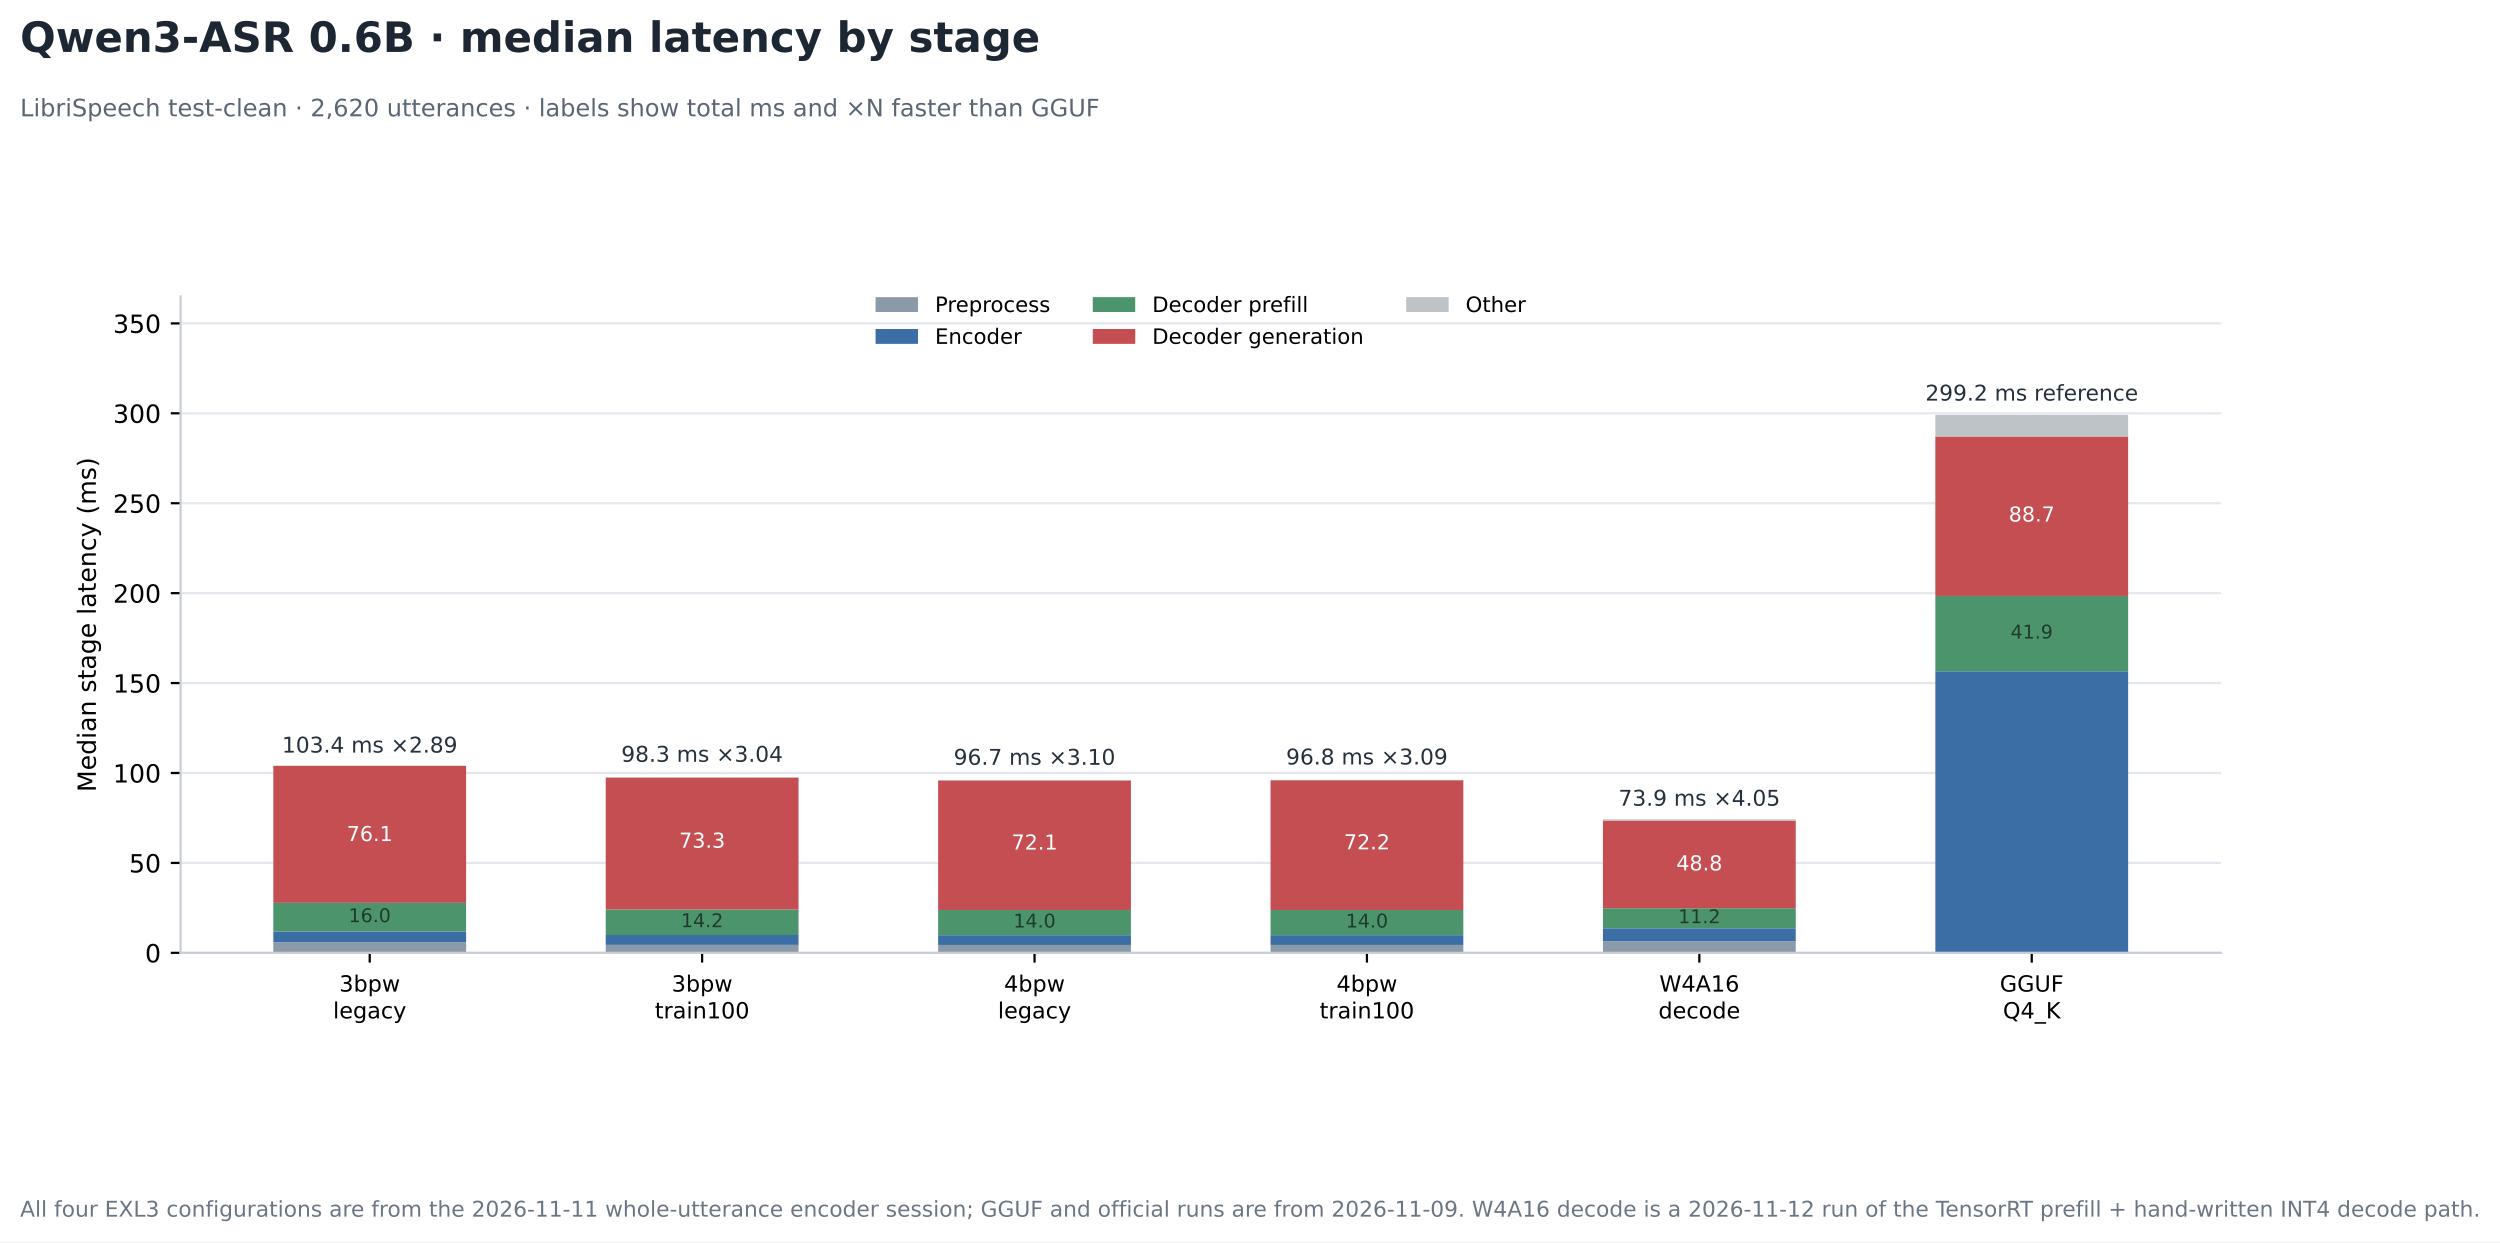
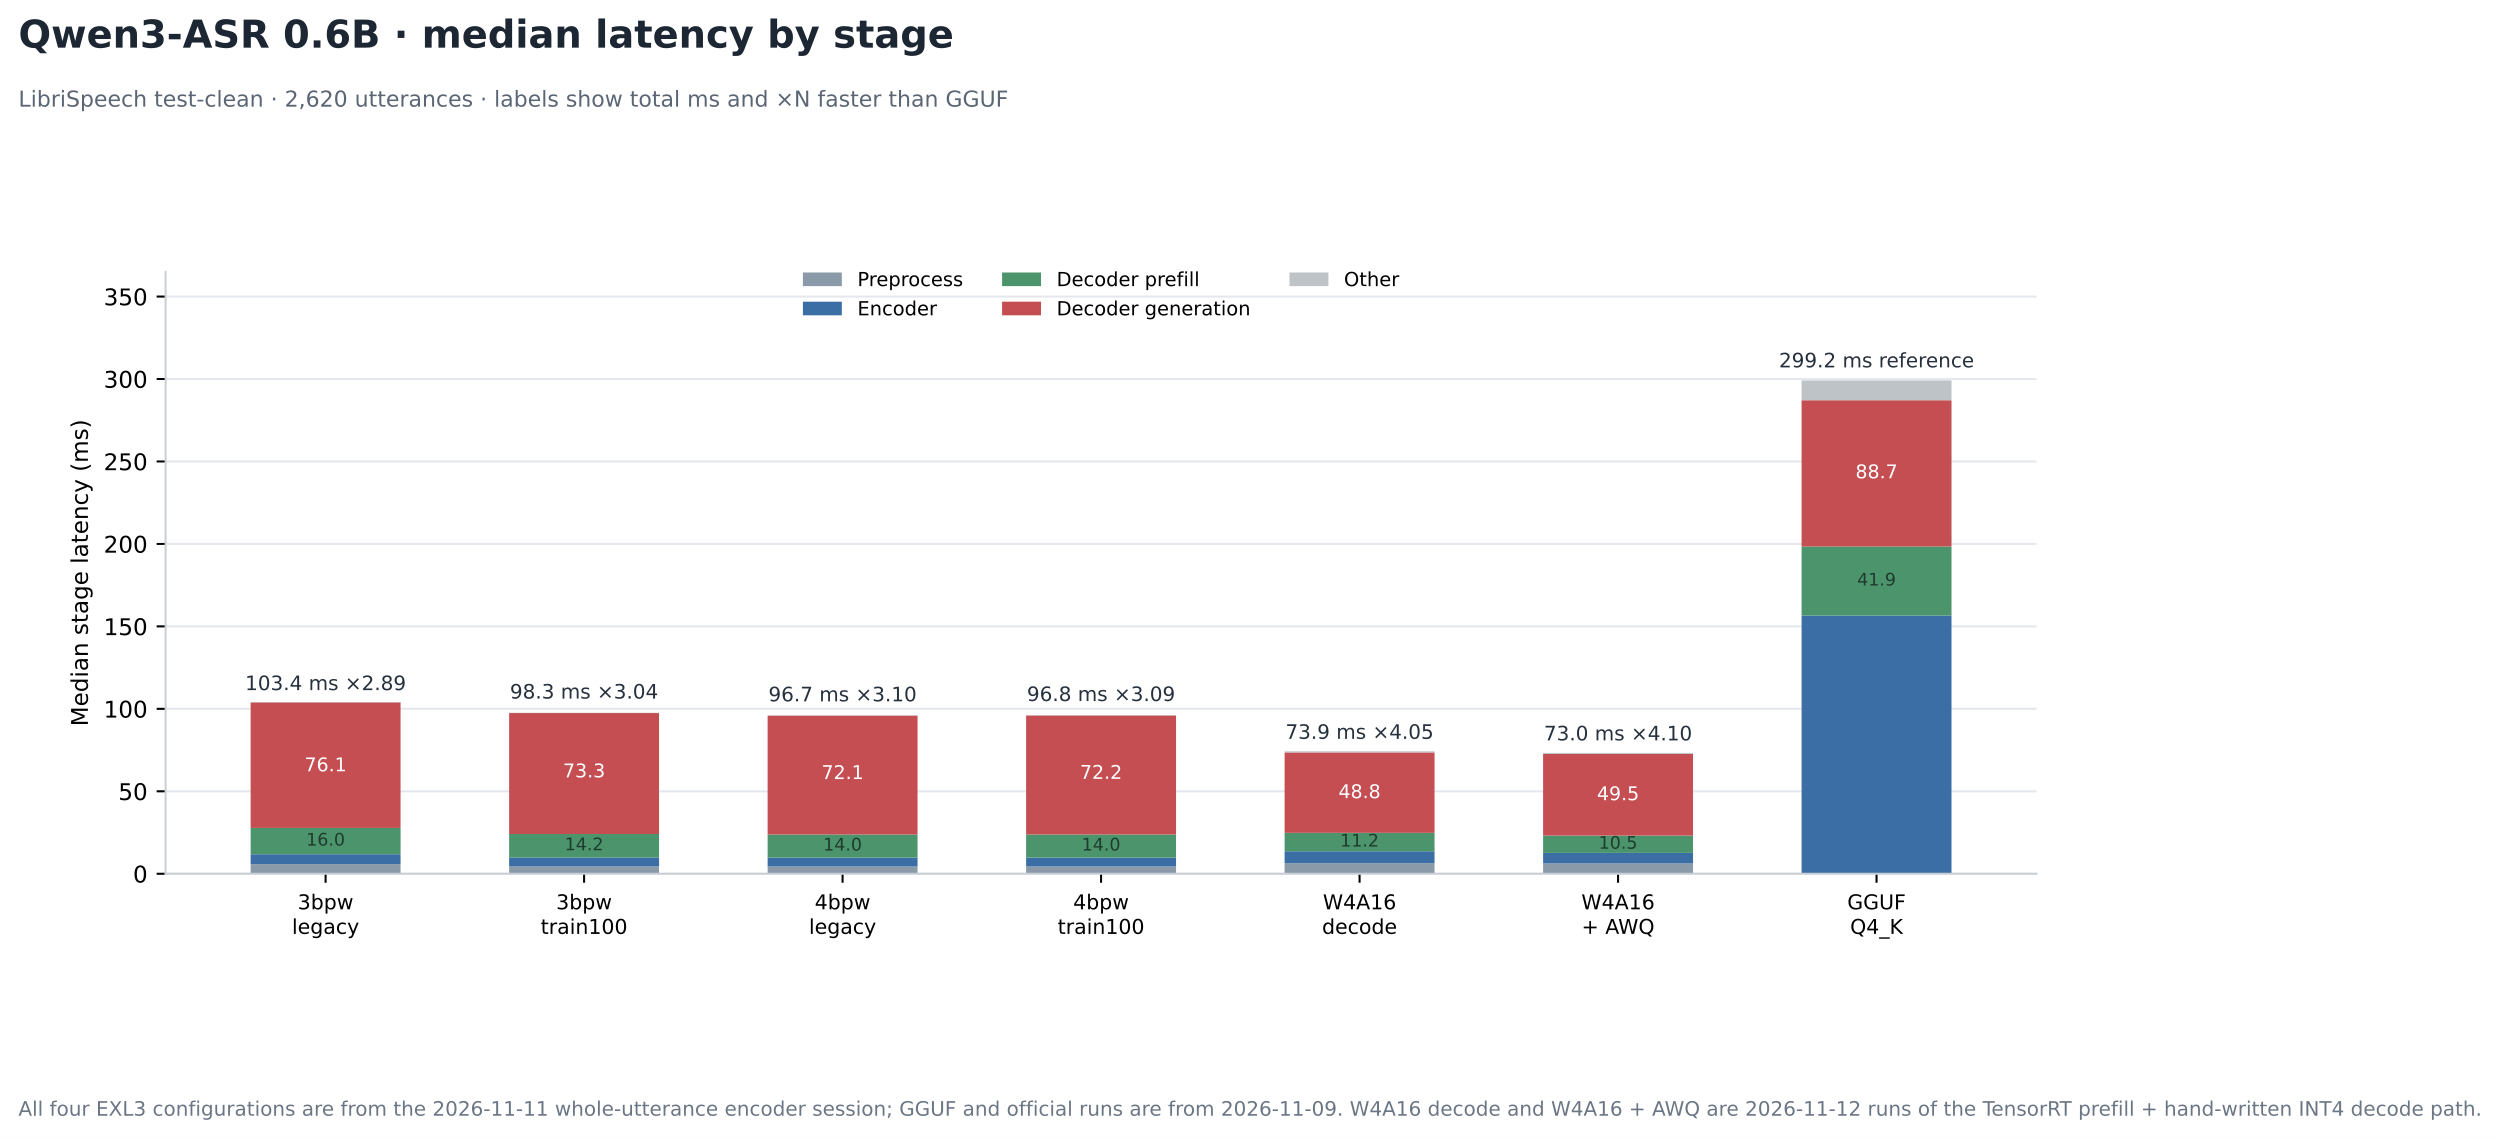
- <svg xmlns="http://www.w3.org/2000/svg" xmlns:xlink="http://www.w3.org/1999/xlink" width="895.104pt" height="444.695pt" viewBox="0 0 895.104 444.695" version="1.1">
+ <svg xmlns="http://www.w3.org/2000/svg" xmlns:xlink="http://www.w3.org/1999/xlink" width="976.117pt" height="444.695pt" viewBox="0 0 976.117 444.695" version="1.1">
  <defs>
    <style type="text/css">*{stroke-linejoin: round; stroke-linecap: butt}</style>
  </defs>
  <g id="figure_1">
    <g id="patch_1">
-       <path d="M 0 444.695 L 895.104 444.695 L 895.104 0 L 0 0 z " style="fill: #ffffff" />
+       <path d="M 0 444.695 L 976.117 444.695 L 976.117 0 L 0 0 z " style="fill: #ffffff" />
    </g>
    <g id="axes_1">
      <g id="patch_2">
        <path d="M 64.656 341.158 L 795.168 341.158 L 795.168 106.15 L 64.656 106.15 z " style="fill: #ffffff" />
      </g>
      <g id="matplotlib.axis_1">
        <g id="xtick_1">
          <g id="line2d_1">
            <defs>
-               <path id="m7bd6cb1a7a" d="M 0 0 L 0 3.5 " style="stroke: #000000; stroke-width: 0.8" />
+               <path id="m8235c8319e" d="M 0 0 L 0 3.5 " style="stroke: #000000; stroke-width: 0.8" />
            </defs>
            <g>
-               <use xlink:href="#m7bd6cb1a7a" x="132.375" y="341.158" style="stroke: #000000; stroke-width: 0.8" />
+               <use xlink:href="#m8235c8319e" x="127.13" y="341.158" style="stroke: #000000; stroke-width: 0.8" />
            </g>
          </g>
          <g id="text_1">
-             <text style="font-size: 8px; font-family: 'DejaVu Sans'" transform="translate(121.4803 355.0372)">3bpw</text>
-             <text style="font-size: 8px; font-family: 'DejaVu Sans'" transform="translate(119.2453 364.6394)">legacy</text>
+             <text style="font-size: 8px; font-family: 'DejaVu Sans'" transform="translate(116.235 355.0372)">3bpw</text>
+             <text style="font-size: 8px; font-family: 'DejaVu Sans'" transform="translate(114 364.6394)">legacy</text>
          </g>
        </g>
        <g id="xtick_2">
          <g id="line2d_2">
            <g>
-               <use xlink:href="#m7bd6cb1a7a" x="251.39" y="341.158" style="stroke: #000000; stroke-width: 0.8" />
+               <use xlink:href="#m8235c8319e" x="228.057" y="341.158" style="stroke: #000000; stroke-width: 0.8" />
            </g>
          </g>
          <g id="text_2">
-             <text style="font-size: 8px; font-family: 'DejaVu Sans'" transform="translate(240.495 355.0372)">3bpw</text>
-             <text style="font-size: 8px; font-family: 'DejaVu Sans'" transform="translate(234.445 364.6394)">train100</text>
+             <text style="font-size: 8px; font-family: 'DejaVu Sans'" transform="translate(217.1623 355.0372)">3bpw</text>
+             <text style="font-size: 8px; font-family: 'DejaVu Sans'" transform="translate(211.1123 364.6394)">train100</text>
          </g>
        </g>
        <g id="xtick_3">
          <g id="line2d_3">
            <g>
-               <use xlink:href="#m7bd6cb1a7a" x="370.405" y="341.158" style="stroke: #000000; stroke-width: 0.8" />
+               <use xlink:href="#m8235c8319e" x="328.985" y="341.158" style="stroke: #000000; stroke-width: 0.8" />
            </g>
          </g>
          <g id="text_3">
-             <text style="font-size: 8px; font-family: 'DejaVu Sans'" transform="translate(359.5097 355.0372)">4bpw</text>
-             <text style="font-size: 8px; font-family: 'DejaVu Sans'" transform="translate(357.2747 364.6394)">legacy</text>
+             <text style="font-size: 8px; font-family: 'DejaVu Sans'" transform="translate(318.0897 355.0372)">4bpw</text>
+             <text style="font-size: 8px; font-family: 'DejaVu Sans'" transform="translate(315.8547 364.6394)">legacy</text>
          </g>
        </g>
        <g id="xtick_4">
          <g id="line2d_4">
            <g>
-               <use xlink:href="#m7bd6cb1a7a" x="489.419" y="341.158" style="stroke: #000000; stroke-width: 0.8" />
+               <use xlink:href="#m8235c8319e" x="429.912" y="341.158" style="stroke: #000000; stroke-width: 0.8" />
            </g>
          </g>
          <g id="text_4">
-             <text style="font-size: 8px; font-family: 'DejaVu Sans'" transform="translate(478.5243 355.0372)">4bpw</text>
-             <text style="font-size: 8px; font-family: 'DejaVu Sans'" transform="translate(472.4743 364.6394)">train100</text>
+             <text style="font-size: 8px; font-family: 'DejaVu Sans'" transform="translate(419.017 355.0372)">4bpw</text>
+             <text style="font-size: 8px; font-family: 'DejaVu Sans'" transform="translate(412.967 364.6394)">train100</text>
          </g>
        </g>
        <g id="xtick_5">
          <g id="line2d_5">
            <g>
-               <use xlink:href="#m7bd6cb1a7a" x="608.434" y="341.158" style="stroke: #000000; stroke-width: 0.8" />
+               <use xlink:href="#m8235c8319e" x="530.839" y="341.158" style="stroke: #000000; stroke-width: 0.8" />
            </g>
          </g>
          <g id="text_5">
-             <text style="font-size: 8px; font-family: 'DejaVu Sans'" transform="translate(594.1077 355.0366)">W4A16</text>
-             <text style="font-size: 8px; font-family: 'DejaVu Sans'" transform="translate(593.7859 364.6388)">decode</text>
+             <text style="font-size: 8px; font-family: 'DejaVu Sans'" transform="translate(516.5131 355.0366)">W4A16</text>
+             <text style="font-size: 8px; font-family: 'DejaVu Sans'" transform="translate(516.1912 364.6388)">decode</text>
          </g>
        </g>
        <g id="xtick_6">
          <g id="line2d_6">
            <g>
-               <use xlink:href="#m7bd6cb1a7a" x="727.449" y="341.158" style="stroke: #000000; stroke-width: 0.8" />
+               <use xlink:href="#m8235c8319e" x="631.767" y="341.158" style="stroke: #000000; stroke-width: 0.8" />
            </g>
          </g>
          <g id="text_6">
-             <text style="font-size: 8px; font-family: 'DejaVu Sans'" transform="translate(716.0218 355.0366)">GGUF</text>
-             <text style="font-size: 8px; font-family: 'DejaVu Sans'" transform="translate(717.1318 364.6381)">Q4_K</text>
+             <text style="font-size: 8px; font-family: 'DejaVu Sans'" transform="translate(617.4404 355.0366)">W4A16</text>
+             <text style="font-size: 8px; font-family: 'DejaVu Sans'" transform="translate(617.5223 364.6381)">+ AWQ</text>
+           </g>
+         </g>
+         <g id="xtick_7">
+           <g id="line2d_7">
+             <g>
+               <use xlink:href="#m8235c8319e" x="732.694" y="341.158" style="stroke: #000000; stroke-width: 0.8" />
+             </g>
+           </g>
+           <g id="text_7">
+             <text style="font-size: 8px; font-family: 'DejaVu Sans'" transform="translate(721.2671 355.0366)">GGUF</text>
+             <text style="font-size: 8px; font-family: 'DejaVu Sans'" transform="translate(722.3771 364.6381)">Q4_K</text>
          </g>
        </g>
      </g>
      <g id="matplotlib.axis_2">
        <g id="ytick_1">
-           <g id="line2d_7">
-             <path d="M 64.656 341.158 L 795.168 341.158 " clip-path="url(#p4c68de2c28)" style="fill: none; stroke: #e4e8ee; stroke-width: 0.8; stroke-linecap: square" />
-           </g>
          <g id="line2d_8">
+             <path d="M 64.656 341.158 L 795.168 341.158 " clip-path="url(#pb637e275da)" style="fill: none; stroke: #e4e8ee; stroke-width: 0.8; stroke-linecap: square" />
+           </g>
+           <g id="line2d_9">
            <defs>
-               <path id="mef4cc6f4bd" d="M 0 0 L -3.5 0 " style="stroke: #000000; stroke-width: 0.8" />
+               <path id="m423fadaa84" d="M 0 0 L -3.5 0 " style="stroke: #000000; stroke-width: 0.8" />
            </defs>
            <g>
-               <use xlink:href="#mef4cc6f4bd" x="64.656" y="341.158" style="stroke: #000000; stroke-width: 0.8" />
-             </g>
-           </g>
-           <g id="text_7">
+               <use xlink:href="#m423fadaa84" x="64.656" y="341.158" style="stroke: #000000; stroke-width: 0.8" />
+             </g>
+           </g>
+           <g id="text_8">
            <text style="font-size: 9px; font-family: 'DejaVu Sans'; text-anchor: end" x="57.656" y="344.577" transform="rotate(-0 57.656 344.5766)">0</text>
          </g>
        </g>
        <g id="ytick_2">
-           <g id="line2d_9">
-             <path d="M 64.656 308.962 L 795.168 308.962 " clip-path="url(#p4c68de2c28)" style="fill: none; stroke: #e4e8ee; stroke-width: 0.8; stroke-linecap: square" />
-           </g>
          <g id="line2d_10">
-             <g>
-               <use xlink:href="#mef4cc6f4bd" x="64.656" y="308.962" style="stroke: #000000; stroke-width: 0.8" />
-             </g>
-           </g>
-           <g id="text_8">
+             <path d="M 64.656 308.962 L 795.168 308.962 " clip-path="url(#pb637e275da)" style="fill: none; stroke: #e4e8ee; stroke-width: 0.8; stroke-linecap: square" />
+           </g>
+           <g id="line2d_11">
+             <g>
+               <use xlink:href="#m423fadaa84" x="64.656" y="308.962" style="stroke: #000000; stroke-width: 0.8" />
+             </g>
+           </g>
+           <g id="text_9">
            <text style="font-size: 9px; font-family: 'DejaVu Sans'; text-anchor: end" x="57.656" y="312.381" transform="rotate(-0 57.656 312.3806)">50</text>
          </g>
        </g>
        <g id="ytick_3">
-           <g id="line2d_11">
-             <path d="M 64.656 276.766 L 795.168 276.766 " clip-path="url(#p4c68de2c28)" style="fill: none; stroke: #e4e8ee; stroke-width: 0.8; stroke-linecap: square" />
-           </g>
          <g id="line2d_12">
-             <g>
-               <use xlink:href="#mef4cc6f4bd" x="64.656" y="276.766" style="stroke: #000000; stroke-width: 0.8" />
-             </g>
-           </g>
-           <g id="text_9">
+             <path d="M 64.656 276.766 L 795.168 276.766 " clip-path="url(#pb637e275da)" style="fill: none; stroke: #e4e8ee; stroke-width: 0.8; stroke-linecap: square" />
+           </g>
+           <g id="line2d_13">
+             <g>
+               <use xlink:href="#m423fadaa84" x="64.656" y="276.766" style="stroke: #000000; stroke-width: 0.8" />
+             </g>
+           </g>
+           <g id="text_10">
            <text style="font-size: 9px; font-family: 'DejaVu Sans'; text-anchor: end" x="57.656" y="280.185" transform="rotate(-0 57.656 280.1847)">100</text>
          </g>
        </g>
        <g id="ytick_4">
-           <g id="line2d_13">
-             <path d="M 64.656 244.57 L 795.168 244.57 " clip-path="url(#p4c68de2c28)" style="fill: none; stroke: #e4e8ee; stroke-width: 0.8; stroke-linecap: square" />
-           </g>
          <g id="line2d_14">
-             <g>
-               <use xlink:href="#mef4cc6f4bd" x="64.656" y="244.57" style="stroke: #000000; stroke-width: 0.8" />
-             </g>
-           </g>
-           <g id="text_10">
+             <path d="M 64.656 244.57 L 795.168 244.57 " clip-path="url(#pb637e275da)" style="fill: none; stroke: #e4e8ee; stroke-width: 0.8; stroke-linecap: square" />
+           </g>
+           <g id="line2d_15">
+             <g>
+               <use xlink:href="#m423fadaa84" x="64.656" y="244.57" style="stroke: #000000; stroke-width: 0.8" />
+             </g>
+           </g>
+           <g id="text_11">
            <text style="font-size: 9px; font-family: 'DejaVu Sans'; text-anchor: end" x="57.656" y="247.989" transform="rotate(-0 57.656 247.9887)">150</text>
          </g>
        </g>
        <g id="ytick_5">
-           <g id="line2d_15">
-             <path d="M 64.656 212.374 L 795.168 212.374 " clip-path="url(#p4c68de2c28)" style="fill: none; stroke: #e4e8ee; stroke-width: 0.8; stroke-linecap: square" />
-           </g>
          <g id="line2d_16">
-             <g>
-               <use xlink:href="#mef4cc6f4bd" x="64.656" y="212.374" style="stroke: #000000; stroke-width: 0.8" />
-             </g>
-           </g>
-           <g id="text_11">
+             <path d="M 64.656 212.374 L 795.168 212.374 " clip-path="url(#pb637e275da)" style="fill: none; stroke: #e4e8ee; stroke-width: 0.8; stroke-linecap: square" />
+           </g>
+           <g id="line2d_17">
+             <g>
+               <use xlink:href="#m423fadaa84" x="64.656" y="212.374" style="stroke: #000000; stroke-width: 0.8" />
+             </g>
+           </g>
+           <g id="text_12">
            <text style="font-size: 9px; font-family: 'DejaVu Sans'; text-anchor: end" x="57.656" y="215.793" transform="rotate(-0 57.656 215.7928)">200</text>
          </g>
        </g>
        <g id="ytick_6">
-           <g id="line2d_17">
-             <path d="M 64.656 180.178 L 795.168 180.178 " clip-path="url(#p4c68de2c28)" style="fill: none; stroke: #e4e8ee; stroke-width: 0.8; stroke-linecap: square" />
-           </g>
          <g id="line2d_18">
-             <g>
-               <use xlink:href="#mef4cc6f4bd" x="64.656" y="180.178" style="stroke: #000000; stroke-width: 0.8" />
-             </g>
-           </g>
-           <g id="text_12">
+             <path d="M 64.656 180.178 L 795.168 180.178 " clip-path="url(#pb637e275da)" style="fill: none; stroke: #e4e8ee; stroke-width: 0.8; stroke-linecap: square" />
+           </g>
+           <g id="line2d_19">
+             <g>
+               <use xlink:href="#m423fadaa84" x="64.656" y="180.178" style="stroke: #000000; stroke-width: 0.8" />
+             </g>
+           </g>
+           <g id="text_13">
            <text style="font-size: 9px; font-family: 'DejaVu Sans'; text-anchor: end" x="57.656" y="183.597" transform="rotate(-0 57.656 183.5968)">250</text>
          </g>
        </g>
        <g id="ytick_7">
-           <g id="line2d_19">
-             <path d="M 64.656 147.982 L 795.168 147.982 " clip-path="url(#p4c68de2c28)" style="fill: none; stroke: #e4e8ee; stroke-width: 0.8; stroke-linecap: square" />
-           </g>
          <g id="line2d_20">
-             <g>
-               <use xlink:href="#mef4cc6f4bd" x="64.656" y="147.982" style="stroke: #000000; stroke-width: 0.8" />
-             </g>
-           </g>
-           <g id="text_13">
+             <path d="M 64.656 147.982 L 795.168 147.982 " clip-path="url(#pb637e275da)" style="fill: none; stroke: #e4e8ee; stroke-width: 0.8; stroke-linecap: square" />
+           </g>
+           <g id="line2d_21">
+             <g>
+               <use xlink:href="#m423fadaa84" x="64.656" y="147.982" style="stroke: #000000; stroke-width: 0.8" />
+             </g>
+           </g>
+           <g id="text_14">
            <text style="font-size: 9px; font-family: 'DejaVu Sans'; text-anchor: end" x="57.656" y="151.401" transform="rotate(-0 57.656 151.4009)">300</text>
          </g>
        </g>
        <g id="ytick_8">
-           <g id="line2d_21">
-             <path d="M 64.656 115.786 L 795.168 115.786 " clip-path="url(#p4c68de2c28)" style="fill: none; stroke: #e4e8ee; stroke-width: 0.8; stroke-linecap: square" />
-           </g>
          <g id="line2d_22">
-             <g>
-               <use xlink:href="#mef4cc6f4bd" x="64.656" y="115.786" style="stroke: #000000; stroke-width: 0.8" />
-             </g>
-           </g>
-           <g id="text_14">
+             <path d="M 64.656 115.786 L 795.168 115.786 " clip-path="url(#pb637e275da)" style="fill: none; stroke: #e4e8ee; stroke-width: 0.8; stroke-linecap: square" />
+           </g>
+           <g id="line2d_23">
+             <g>
+               <use xlink:href="#m423fadaa84" x="64.656" y="115.786" style="stroke: #000000; stroke-width: 0.8" />
+             </g>
+           </g>
+           <g id="text_15">
            <text style="font-size: 9px; font-family: 'DejaVu Sans'; text-anchor: end" x="57.656" y="119.205" transform="rotate(-0 57.656 119.2049)">350</text>
          </g>
        </g>
-         <g id="text_15">
+         <g id="text_16">
          <text style="font-size: 9px; font-family: 'DejaVu Sans'; text-anchor: middle" x="34.315" y="223.654" transform="rotate(-90 34.31514 223.6537)">Median stage latency (ms)</text>
        </g>
      </g>
      <g id="patch_3">
-         <path d="M 97.861 341.158 L 166.89 341.158 L 166.89 337.394 L 97.861 337.394 z " clip-path="url(#p4c68de2c28)" style="fill: #8b9aa8" />
+         <path d="M 97.861 341.158 L 156.399 341.158 L 156.399 337.394 L 97.861 337.394 z " clip-path="url(#pb637e275da)" style="fill: #8b9aa8" />
      </g>
      <g id="patch_4">
-         <path d="M 216.876 341.158 L 285.904 341.158 L 285.904 338.305 L 216.876 338.305 z " clip-path="url(#p4c68de2c28)" style="fill: #8b9aa8" />
+         <path d="M 198.788 341.158 L 257.326 341.158 L 257.326 338.305 L 198.788 338.305 z " clip-path="url(#pb637e275da)" style="fill: #8b9aa8" />
      </g>
      <g id="patch_5">
-         <path d="M 335.89 341.158 L 404.919 341.158 L 404.919 338.334 L 335.89 338.334 z " clip-path="url(#p4c68de2c28)" style="fill: #8b9aa8" />
+         <path d="M 299.716 341.158 L 358.254 341.158 L 358.254 338.334 L 299.716 338.334 z " clip-path="url(#pb637e275da)" style="fill: #8b9aa8" />
      </g>
      <g id="patch_6">
-         <path d="M 454.905 341.158 L 523.934 341.158 L 523.934 338.324 L 454.905 338.324 z " clip-path="url(#p4c68de2c28)" style="fill: #8b9aa8" />
+         <path d="M 400.643 341.158 L 459.181 341.158 L 459.181 338.324 L 400.643 338.324 z " clip-path="url(#pb637e275da)" style="fill: #8b9aa8" />
      </g>
      <g id="patch_7">
-         <path d="M 573.92 341.158 L 642.948 341.158 L 642.948 337.006 L 573.92 337.006 z " clip-path="url(#p4c68de2c28)" style="fill: #8b9aa8" />
+         <path d="M 501.57 341.158 L 560.108 341.158 L 560.108 337.006 L 501.57 337.006 z " clip-path="url(#pb637e275da)" style="fill: #8b9aa8" />
      </g>
      <g id="patch_8">
-         <path d="M 692.934 341.158 L 761.963 341.158 L 761.963 341.158 L 692.934 341.158 z " clip-path="url(#p4c68de2c28)" style="fill: #8b9aa8" />
+         <path d="M 602.498 341.158 L 661.036 341.158 L 661.036 337.12 L 602.498 337.12 z " clip-path="url(#pb637e275da)" style="fill: #8b9aa8" />
      </g>
      <g id="patch_9">
-         <path d="M 97.861 337.394 L 166.89 337.394 L 166.89 333.536 L 97.861 333.536 z " clip-path="url(#p4c68de2c28)" style="fill: #3b6ea5" />
+         <path d="M 703.425 341.158 L 761.963 341.158 L 761.963 341.158 L 703.425 341.158 z " clip-path="url(#pb637e275da)" style="fill: #8b9aa8" />
      </g>
      <g id="patch_10">
-         <path d="M 216.876 338.305 L 285.904 338.305 L 285.904 334.771 L 216.876 334.771 z " clip-path="url(#p4c68de2c28)" style="fill: #3b6ea5" />
+         <path d="M 97.861 337.394 L 156.399 337.394 L 156.399 333.536 L 97.861 333.536 z " clip-path="url(#pb637e275da)" style="fill: #3b6ea5" />
      </g>
      <g id="patch_11">
-         <path d="M 335.89 338.334 L 404.919 338.334 L 404.919 334.843 L 335.89 334.843 z " clip-path="url(#p4c68de2c28)" style="fill: #3b6ea5" />
+         <path d="M 198.788 338.305 L 257.326 338.305 L 257.326 334.771 L 198.788 334.771 z " clip-path="url(#pb637e275da)" style="fill: #3b6ea5" />
      </g>
      <g id="patch_12">
-         <path d="M 454.905 338.324 L 523.934 338.324 L 523.934 334.831 L 454.905 334.831 z " clip-path="url(#p4c68de2c28)" style="fill: #3b6ea5" />
+         <path d="M 299.716 338.334 L 358.254 338.334 L 358.254 334.843 L 299.716 334.843 z " clip-path="url(#pb637e275da)" style="fill: #3b6ea5" />
      </g>
      <g id="patch_13">
-         <path d="M 573.92 337.006 L 642.948 337.006 L 642.948 332.368 L 573.92 332.368 z " clip-path="url(#p4c68de2c28)" style="fill: #3b6ea5" />
+         <path d="M 400.643 338.324 L 459.181 338.324 L 459.181 334.831 L 400.643 334.831 z " clip-path="url(#pb637e275da)" style="fill: #3b6ea5" />
      </g>
      <g id="patch_14">
-         <path d="M 692.934 341.158 L 761.963 341.158 L 761.963 240.336 L 692.934 240.336 z " clip-path="url(#p4c68de2c28)" style="fill: #3b6ea5" />
+         <path d="M 501.57 337.006 L 560.108 337.006 L 560.108 332.368 L 501.57 332.368 z " clip-path="url(#pb637e275da)" style="fill: #3b6ea5" />
      </g>
      <g id="patch_15">
-         <path d="M 97.861 333.536 L 166.89 333.536 L 166.89 323.257 L 97.861 323.257 z " clip-path="url(#p4c68de2c28)" style="fill: #4c956c" />
+         <path d="M 602.498 337.12 L 661.036 337.12 L 661.036 333.01 L 602.498 333.01 z " clip-path="url(#pb637e275da)" style="fill: #3b6ea5" />
      </g>
      <g id="patch_16">
-         <path d="M 216.876 334.771 L 285.904 334.771 L 285.904 325.637 L 216.876 325.637 z " clip-path="url(#p4c68de2c28)" style="fill: #4c956c" />
+         <path d="M 703.425 341.158 L 761.963 341.158 L 761.963 240.336 L 703.425 240.336 z " clip-path="url(#pb637e275da)" style="fill: #3b6ea5" />
      </g>
      <g id="patch_17">
-         <path d="M 335.89 334.843 L 404.919 334.843 L 404.919 325.823 L 335.89 325.823 z " clip-path="url(#p4c68de2c28)" style="fill: #4c956c" />
+         <path d="M 97.861 333.536 L 156.399 333.536 L 156.399 323.257 L 97.861 323.257 z " clip-path="url(#pb637e275da)" style="fill: #4c956c" />
      </g>
      <g id="patch_18">
-         <path d="M 454.905 334.831 L 523.934 334.831 L 523.934 325.822 L 454.905 325.822 z " clip-path="url(#p4c68de2c28)" style="fill: #4c956c" />
+         <path d="M 198.788 334.771 L 257.326 334.771 L 257.326 325.637 L 198.788 325.637 z " clip-path="url(#pb637e275da)" style="fill: #4c956c" />
      </g>
      <g id="patch_19">
-         <path d="M 573.92 332.368 L 642.948 332.368 L 642.948 325.178 L 573.92 325.178 z " clip-path="url(#p4c68de2c28)" style="fill: #4c956c" />
+         <path d="M 299.716 334.843 L 358.254 334.843 L 358.254 325.823 L 299.716 325.823 z " clip-path="url(#pb637e275da)" style="fill: #4c956c" />
      </g>
      <g id="patch_20">
-         <path d="M 692.934 240.336 L 761.963 240.336 L 761.963 213.371 L 692.934 213.371 z " clip-path="url(#p4c68de2c28)" style="fill: #4c956c" />
+         <path d="M 400.643 334.831 L 459.181 334.831 L 459.181 325.822 L 400.643 325.822 z " clip-path="url(#pb637e275da)" style="fill: #4c956c" />
      </g>
      <g id="patch_21">
-         <path d="M 97.861 323.257 L 166.89 323.257 L 166.89 274.24 L 97.861 274.24 z " clip-path="url(#p4c68de2c28)" style="fill: #c44e52" />
+         <path d="M 501.57 332.368 L 560.108 332.368 L 560.108 325.178 L 501.57 325.178 z " clip-path="url(#pb637e275da)" style="fill: #4c956c" />
      </g>
      <g id="patch_22">
-         <path d="M 216.876 325.637 L 285.904 325.637 L 285.904 278.407 L 216.876 278.407 z " clip-path="url(#p4c68de2c28)" style="fill: #c44e52" />
+         <path d="M 602.498 333.01 L 661.036 333.01 L 661.036 326.243 L 602.498 326.243 z " clip-path="url(#pb637e275da)" style="fill: #4c956c" />
      </g>
      <g id="patch_23">
-         <path d="M 335.89 325.823 L 404.919 325.823 L 404.919 279.415 L 335.89 279.415 z " clip-path="url(#p4c68de2c28)" style="fill: #c44e52" />
+         <path d="M 703.425 240.336 L 761.963 240.336 L 761.963 213.371 L 703.425 213.371 z " clip-path="url(#pb637e275da)" style="fill: #4c956c" />
      </g>
      <g id="patch_24">
-         <path d="M 454.905 325.822 L 523.934 325.822 L 523.934 279.353 L 454.905 279.353 z " clip-path="url(#p4c68de2c28)" style="fill: #c44e52" />
+         <path d="M 97.861 323.257 L 156.399 323.257 L 156.399 274.24 L 97.861 274.24 z " clip-path="url(#pb637e275da)" style="fill: #c44e52" />
      </g>
      <g id="patch_25">
-         <path d="M 573.92 325.178 L 642.948 325.178 L 642.948 293.783 L 573.92 293.783 z " clip-path="url(#p4c68de2c28)" style="fill: #c44e52" />
+         <path d="M 198.788 325.637 L 257.326 325.637 L 257.326 278.407 L 198.788 278.407 z " clip-path="url(#pb637e275da)" style="fill: #c44e52" />
      </g>
      <g id="patch_26">
-         <path d="M 692.934 213.371 L 761.963 213.371 L 761.963 156.275 L 692.934 156.275 z " clip-path="url(#p4c68de2c28)" style="fill: #c44e52" />
+         <path d="M 299.716 325.823 L 358.254 325.823 L 358.254 279.415 L 299.716 279.415 z " clip-path="url(#pb637e275da)" style="fill: #c44e52" />
      </g>
      <g id="patch_27">
-         <path d="M 97.861 274.24 L 166.89 274.24 L 166.89 274.08 L 97.861 274.08 z " clip-path="url(#p4c68de2c28)" style="fill: #bdc3c7" />
+         <path d="M 400.643 325.822 L 459.181 325.822 L 459.181 279.353 L 400.643 279.353 z " clip-path="url(#pb637e275da)" style="fill: #c44e52" />
      </g>
      <g id="patch_28">
-         <path d="M 216.876 278.407 L 285.904 278.407 L 285.904 278.27 L 216.876 278.27 z " clip-path="url(#p4c68de2c28)" style="fill: #bdc3c7" />
+         <path d="M 501.57 325.178 L 560.108 325.178 L 560.108 293.783 L 501.57 293.783 z " clip-path="url(#pb637e275da)" style="fill: #c44e52" />
      </g>
      <g id="patch_29">
-         <path d="M 335.89 279.415 L 404.919 279.415 L 404.919 279.28 L 335.89 279.28 z " clip-path="url(#p4c68de2c28)" style="fill: #bdc3c7" />
+         <path d="M 602.498 326.243 L 661.036 326.243 L 661.036 294.379 L 602.498 294.379 z " clip-path="url(#pb637e275da)" style="fill: #c44e52" />
      </g>
      <g id="patch_30">
-         <path d="M 454.905 279.353 L 523.934 279.353 L 523.934 279.218 L 454.905 279.218 z " clip-path="url(#p4c68de2c28)" style="fill: #bdc3c7" />
+         <path d="M 703.425 213.371 L 761.963 213.371 L 761.963 156.275 L 703.425 156.275 z " clip-path="url(#pb637e275da)" style="fill: #c44e52" />
      </g>
      <g id="patch_31">
-         <path d="M 573.92 293.783 L 642.948 293.783 L 642.948 293.34 L 573.92 293.34 z " clip-path="url(#p4c68de2c28)" style="fill: #bdc3c7" />
+         <path d="M 97.861 274.24 L 156.399 274.24 L 156.399 274.08 L 97.861 274.08 z " clip-path="url(#pb637e275da)" style="fill: #bdc3c7" />
      </g>
      <g id="patch_32">
-         <path d="M 692.934 156.275 L 761.963 156.275 L 761.963 148.528 L 692.934 148.528 z " clip-path="url(#p4c68de2c28)" style="fill: #bdc3c7" />
+         <path d="M 198.788 278.407 L 257.326 278.407 L 257.326 278.27 L 198.788 278.27 z " clip-path="url(#pb637e275da)" style="fill: #bdc3c7" />
      </g>
      <g id="patch_33">
+         <path d="M 299.716 279.415 L 358.254 279.415 L 358.254 279.28 L 299.716 279.28 z " clip-path="url(#pb637e275da)" style="fill: #bdc3c7" />
+       </g>
+       <g id="patch_34">
+         <path d="M 400.643 279.353 L 459.181 279.353 L 459.181 279.218 L 400.643 279.218 z " clip-path="url(#pb637e275da)" style="fill: #bdc3c7" />
+       </g>
+       <g id="patch_35">
+         <path d="M 501.57 293.783 L 560.108 293.783 L 560.108 293.34 L 501.57 293.34 z " clip-path="url(#pb637e275da)" style="fill: #bdc3c7" />
+       </g>
+       <g id="patch_36">
+         <path d="M 602.498 294.379 L 661.036 294.379 L 661.036 293.972 L 602.498 293.972 z " clip-path="url(#pb637e275da)" style="fill: #bdc3c7" />
+       </g>
+       <g id="patch_37">
+         <path d="M 703.425 156.275 L 761.963 156.275 L 761.963 148.528 L 703.425 148.528 z " clip-path="url(#pb637e275da)" style="fill: #bdc3c7" />
+       </g>
+       <g id="patch_38">
        <path d="M 64.656 341.158 L 64.656 106.15 " style="fill: none; stroke: #c9ced6; stroke-width: 0.8; stroke-linejoin: miter; stroke-linecap: square" />
      </g>
-       <g id="patch_34">
+       <g id="patch_39">
        <path d="M 64.656 341.158 L 795.168 341.158 " style="fill: none; stroke: #c9ced6; stroke-width: 0.8; stroke-linejoin: miter; stroke-linecap: square" />
      </g>
-       <g id="text_16">
-         <text style="font-size: 7.8px; font-family: 'DejaVu Sans'; text-anchor: middle; fill: #26313d" x="132.375" y="269.462" transform="rotate(-0 132.3753 269.4617)">103.4 ms  ×2.89</text>
-       </g>
      <g id="text_17">
-         <text style="font-size: 6.8px; font-family: 'DejaVu Sans'; text-anchor: middle; fill: #1f3b2d" x="132.375" y="330.163" transform="rotate(-0 132.3753 330.1631)">16.0</text>
+         <text style="font-size: 7.8px; font-family: 'DejaVu Sans'; text-anchor: middle; fill: #26313d" x="127.13" y="269.462" transform="rotate(-0 127.13 269.4617)">103.4 ms  ×2.89</text>
      </g>
      <g id="text_18">
-         <text style="font-size: 7.4px; font-family: 'DejaVu Sans'; text-anchor: middle; fill: #ffffff" x="132.375" y="301.146" transform="rotate(-0 132.3753 301.1457)">76.1</text>
+         <text style="font-size: 6.8px; font-family: 'DejaVu Sans'; text-anchor: middle; fill: #1f3b2d" x="127.13" y="330.163" transform="rotate(-0 127.13 330.1631)">16.0</text>
      </g>
      <g id="text_19">
-         <text style="font-size: 7.8px; font-family: 'DejaVu Sans'; text-anchor: middle; fill: #26313d" x="251.39" y="272.754" transform="rotate(-0 251.39 272.7542)">98.3 ms  ×3.04</text>
+         <text style="font-size: 7.4px; font-family: 'DejaVu Sans'; text-anchor: middle; fill: #ffffff" x="127.13" y="301.146" transform="rotate(-0 127.13 301.1457)">76.1</text>
      </g>
      <g id="text_20">
-         <text style="font-size: 6.8px; font-family: 'DejaVu Sans'; text-anchor: middle; fill: #1f3b2d" x="251.39" y="331.97" transform="rotate(-0 251.39 331.9704)">14.2</text>
+         <text style="font-size: 7.8px; font-family: 'DejaVu Sans'; text-anchor: middle; fill: #26313d" x="228.057" y="272.754" transform="rotate(-0 228.0573 272.7542)">98.3 ms  ×3.04</text>
      </g>
      <g id="text_21">
-         <text style="font-size: 7.4px; font-family: 'DejaVu Sans'; text-anchor: middle; fill: #ffffff" x="251.39" y="303.522" transform="rotate(-0 251.39 303.522)">73.3</text>
+         <text style="font-size: 6.8px; font-family: 'DejaVu Sans'; text-anchor: middle; fill: #1f3b2d" x="228.057" y="331.97" transform="rotate(-0 228.0573 331.9704)">14.2</text>
      </g>
      <g id="text_22">
-         <text style="font-size: 7.8px; font-family: 'DejaVu Sans'; text-anchor: middle; fill: #26313d" x="370.405" y="273.827" transform="rotate(-0 370.4047 273.8273)">96.7 ms  ×3.10</text>
+         <text style="font-size: 7.4px; font-family: 'DejaVu Sans'; text-anchor: middle; fill: #ffffff" x="228.057" y="303.522" transform="rotate(-0 228.0573 303.522)">73.3</text>
      </g>
      <g id="text_23">
-         <text style="font-size: 6.8px; font-family: 'DejaVu Sans'; text-anchor: middle; fill: #1f3b2d" x="370.405" y="332.099" transform="rotate(-0 370.4047 332.0993)">14.0</text>
+         <text style="font-size: 7.8px; font-family: 'DejaVu Sans'; text-anchor: middle; fill: #26313d" x="328.985" y="273.827" transform="rotate(-0 328.9847 273.8273)">96.7 ms  ×3.10</text>
      </g>
      <g id="text_24">
-         <text style="font-size: 7.4px; font-family: 'DejaVu Sans'; text-anchor: middle; fill: #ffffff" x="370.405" y="304.182" transform="rotate(-0 370.4047 304.1823)">72.1</text>
+         <text style="font-size: 6.8px; font-family: 'DejaVu Sans'; text-anchor: middle; fill: #1f3b2d" x="328.985" y="332.099" transform="rotate(-0 328.9847 332.0993)">14.0</text>
      </g>
      <g id="text_25">
-         <text style="font-size: 7.8px; font-family: 'DejaVu Sans'; text-anchor: middle; fill: #26313d" x="489.419" y="273.716" transform="rotate(-0 489.4193 273.7156)">96.8 ms  ×3.09</text>
+         <text style="font-size: 7.4px; font-family: 'DejaVu Sans'; text-anchor: middle; fill: #ffffff" x="328.985" y="304.182" transform="rotate(-0 328.9847 304.1823)">72.1</text>
      </g>
      <g id="text_26">
-         <text style="font-size: 6.8px; font-family: 'DejaVu Sans'; text-anchor: middle; fill: #1f3b2d" x="489.419" y="332.093" transform="rotate(-0 489.4193 332.0929)">14.0</text>
+         <text style="font-size: 7.8px; font-family: 'DejaVu Sans'; text-anchor: middle; fill: #26313d" x="429.912" y="273.716" transform="rotate(-0 429.912 273.7156)">96.8 ms  ×3.09</text>
      </g>
      <g id="text_27">
-         <text style="font-size: 7.4px; font-family: 'DejaVu Sans'; text-anchor: middle; fill: #ffffff" x="489.419" y="304.101" transform="rotate(-0 489.4193 304.1005)">72.2</text>
+         <text style="font-size: 6.8px; font-family: 'DejaVu Sans'; text-anchor: middle; fill: #1f3b2d" x="429.912" y="332.093" transform="rotate(-0 429.912 332.0929)">14.0</text>
      </g>
      <g id="text_28">
-         <text style="font-size: 7.8px; font-family: 'DejaVu Sans'; text-anchor: middle; fill: #26313d" x="608.434" y="288.485" transform="rotate(-0 608.434 288.4848)">73.9 ms  ×4.05</text>
+         <text style="font-size: 7.4px; font-family: 'DejaVu Sans'; text-anchor: middle; fill: #ffffff" x="429.912" y="304.101" transform="rotate(-0 429.912 304.1005)">72.2</text>
      </g>
      <g id="text_29">
-         <text style="font-size: 6.8px; font-family: 'DejaVu Sans'; text-anchor: middle; fill: #1f3b2d" x="608.434" y="330.539" transform="rotate(-0 608.434 330.5393)">11.2</text>
+         <text style="font-size: 7.8px; font-family: 'DejaVu Sans'; text-anchor: middle; fill: #26313d" x="530.839" y="288.485" transform="rotate(-0 530.8393 288.4848)">73.9 ms  ×4.05</text>
      </g>
      <g id="text_30">
-         <text style="font-size: 7.4px; font-family: 'DejaVu Sans'; text-anchor: middle; fill: #ffffff" x="608.434" y="311.641" transform="rotate(-0 608.434 311.6409)">48.8</text>
+         <text style="font-size: 6.8px; font-family: 'DejaVu Sans'; text-anchor: middle; fill: #1f3b2d" x="530.839" y="330.539" transform="rotate(-0 530.8393 330.5393)">11.2</text>
      </g>
      <g id="text_31">
-         <text style="font-size: 7.8px; font-family: 'DejaVu Sans'; text-anchor: middle; fill: #26313d" x="727.449" y="143.435" transform="rotate(-0 727.4487 143.4347)">299.2 ms  reference</text>
+         <text style="font-size: 7.4px; font-family: 'DejaVu Sans'; text-anchor: middle; fill: #ffffff" x="530.839" y="311.641" transform="rotate(-0 530.8393 311.6409)">48.8</text>
      </g>
      <g id="text_32">
-         <text style="font-size: 6.8px; font-family: 'DejaVu Sans'; text-anchor: middle; fill: #1f3b2d" x="727.449" y="228.62" transform="rotate(-0 727.4487 228.62)">41.9</text>
+         <text style="font-size: 7.8px; font-family: 'DejaVu Sans'; text-anchor: middle; fill: #26313d" x="631.767" y="289.086" transform="rotate(-0 631.7667 289.0858)">73.0 ms  ×4.10</text>
      </g>
      <g id="text_33">
-         <text style="font-size: 7.4px; font-family: 'DejaVu Sans'; text-anchor: middle; fill: #ffffff" x="727.449" y="186.745" transform="rotate(-0 727.4487 186.7451)">88.7</text>
+         <text style="font-size: 6.8px; font-family: 'DejaVu Sans'; text-anchor: middle; fill: #1f3b2d" x="631.767" y="331.392" transform="rotate(-0 631.7667 331.3925)">10.5</text>
+       </g>
+       <g id="text_34">
+         <text style="font-size: 7.4px; font-family: 'DejaVu Sans'; text-anchor: middle; fill: #ffffff" x="631.767" y="312.441" transform="rotate(-0 631.7667 312.4406)">49.5</text>
+       </g>
+       <g id="text_35">
+         <text style="font-size: 7.8px; font-family: 'DejaVu Sans'; text-anchor: middle; fill: #26313d" x="732.694" y="143.435" transform="rotate(-0 732.694 143.4347)">299.2 ms  reference</text>
+       </g>
+       <g id="text_36">
+         <text style="font-size: 6.8px; font-family: 'DejaVu Sans'; text-anchor: middle; fill: #1f3b2d" x="732.694" y="228.62" transform="rotate(-0 732.694 228.62)">41.9</text>
+       </g>
+       <g id="text_37">
+         <text style="font-size: 7.4px; font-family: 'DejaVu Sans'; text-anchor: middle; fill: #ffffff" x="732.694" y="186.745" transform="rotate(-0 732.694 186.7451)">88.7</text>
      </g>
      <g id="legend_1">
-         <g id="patch_35">
+         <g id="patch_40">
          <path d="M 313.492 111.714 L 328.692 111.714 L 328.692 106.394 L 313.492 106.394 z " style="fill: #8b9aa8" />
        </g>
-         <g id="text_34">
+         <g id="text_38">
          <text style="font-size: 7.6px; font-family: 'DejaVu Sans'; text-anchor: start" x="334.772" y="111.714" transform="rotate(-0 334.7725 111.7142)">Preprocess</text>
        </g>
-         <g id="patch_36">
+         <g id="patch_41">
          <path d="M 313.492 123.115 L 328.692 123.115 L 328.692 117.795 L 313.492 117.795 z " style="fill: #3b6ea5" />
        </g>
-         <g id="text_35">
+         <g id="text_39">
          <text style="font-size: 7.6px; font-family: 'DejaVu Sans'; text-anchor: start" x="334.772" y="123.115" transform="rotate(-0 334.7725 123.1148)">Encoder</text>
        </g>
-         <g id="patch_37">
+         <g id="patch_42">
          <path d="M 391.261 111.714 L 406.461 111.714 L 406.461 106.394 L 391.261 106.394 z " style="fill: #4c956c" />
        </g>
-         <g id="text_36">
+         <g id="text_40">
          <text style="font-size: 7.6px; font-family: 'DejaVu Sans'; text-anchor: start" x="412.541" y="111.714" transform="rotate(-0 412.5407 111.7142)">Decoder prefill</text>
        </g>
-         <g id="patch_38">
+         <g id="patch_43">
          <path d="M 391.261 123.115 L 406.461 123.115 L 406.461 117.795 L 391.261 117.795 z " style="fill: #c44e52" />
        </g>
-         <g id="text_37">
+         <g id="text_41">
          <text style="font-size: 7.6px; font-family: 'DejaVu Sans'; text-anchor: start" x="412.541" y="123.115" transform="rotate(-0 412.5407 123.1148)">Decoder generation</text>
        </g>
-         <g id="patch_39">
+         <g id="patch_44">
          <path d="M 503.472 111.714 L 518.672 111.714 L 518.672 106.394 L 503.472 106.394 z " style="fill: #bdc3c7" />
        </g>
-         <g id="text_38">
+         <g id="text_42">
          <text style="font-size: 7.6px; font-family: 'DejaVu Sans'; text-anchor: start" x="524.752" y="111.714" transform="rotate(-0 524.7523 111.7142)">Other</text>
        </g>
      </g>
    </g>
-     <g id="text_39">
+     <g id="text_43">
      <text style="font-weight: 700; font-size: 15px; font-family: 'DejaVu Sans'; text-anchor: start; fill: #1d2733" x="7.2" y="18.598" transform="rotate(-0 7.2 18.59766)">Qwen3-ASR 0.6B · median latency by stage</text>
    </g>
-     <g id="text_40">
+     <g id="text_44">
      <text style="font-size: 8.6px; font-family: 'DejaVu Sans'; text-anchor: start; fill: #5b6675" x="7.2" y="41.638" transform="rotate(-0 7.2 41.63766)">LibriSpeech test-clean · 2,620 utterances · labels show total ms and ×N faster than GGUF</text>
    </g>
-     <g id="text_41">
-       <text style="font-size: 7.8px; font-family: 'DejaVu Sans'; text-anchor: start; fill: #6b7685" x="7.2" y="435.622" transform="rotate(-0 7.2 435.6217)">All four EXL3 configurations are from the 2026-11-11 whole-utterance encoder session; GGUF and official runs are from 2026-11-09. W4A16 decode is a 2026-11-12 run of the TensorRT prefill + hand-written INT4 decode path.</text>
+     <g id="text_45">
+       <text style="font-size: 7.8px; font-family: 'DejaVu Sans'; text-anchor: start; fill: #6b7685" x="7.2" y="435.622" transform="rotate(-0 7.2 435.6217)">All four EXL3 configurations are from the 2026-11-11 whole-utterance encoder session; GGUF and official runs are from 2026-11-09. W4A16 decode and W4A16 + AWQ are 2026-11-12 runs of the TensorRT prefill + hand-written INT4 decode path.</text>
    </g>
  </g>
  <defs>
-     <clipPath id="p4c68de2c28">
+     <clipPath id="pb637e275da">
      <rect x="64.656" y="106.15" width="730.512" height="235.008" />
    </clipPath>
  </defs>
</svg>
